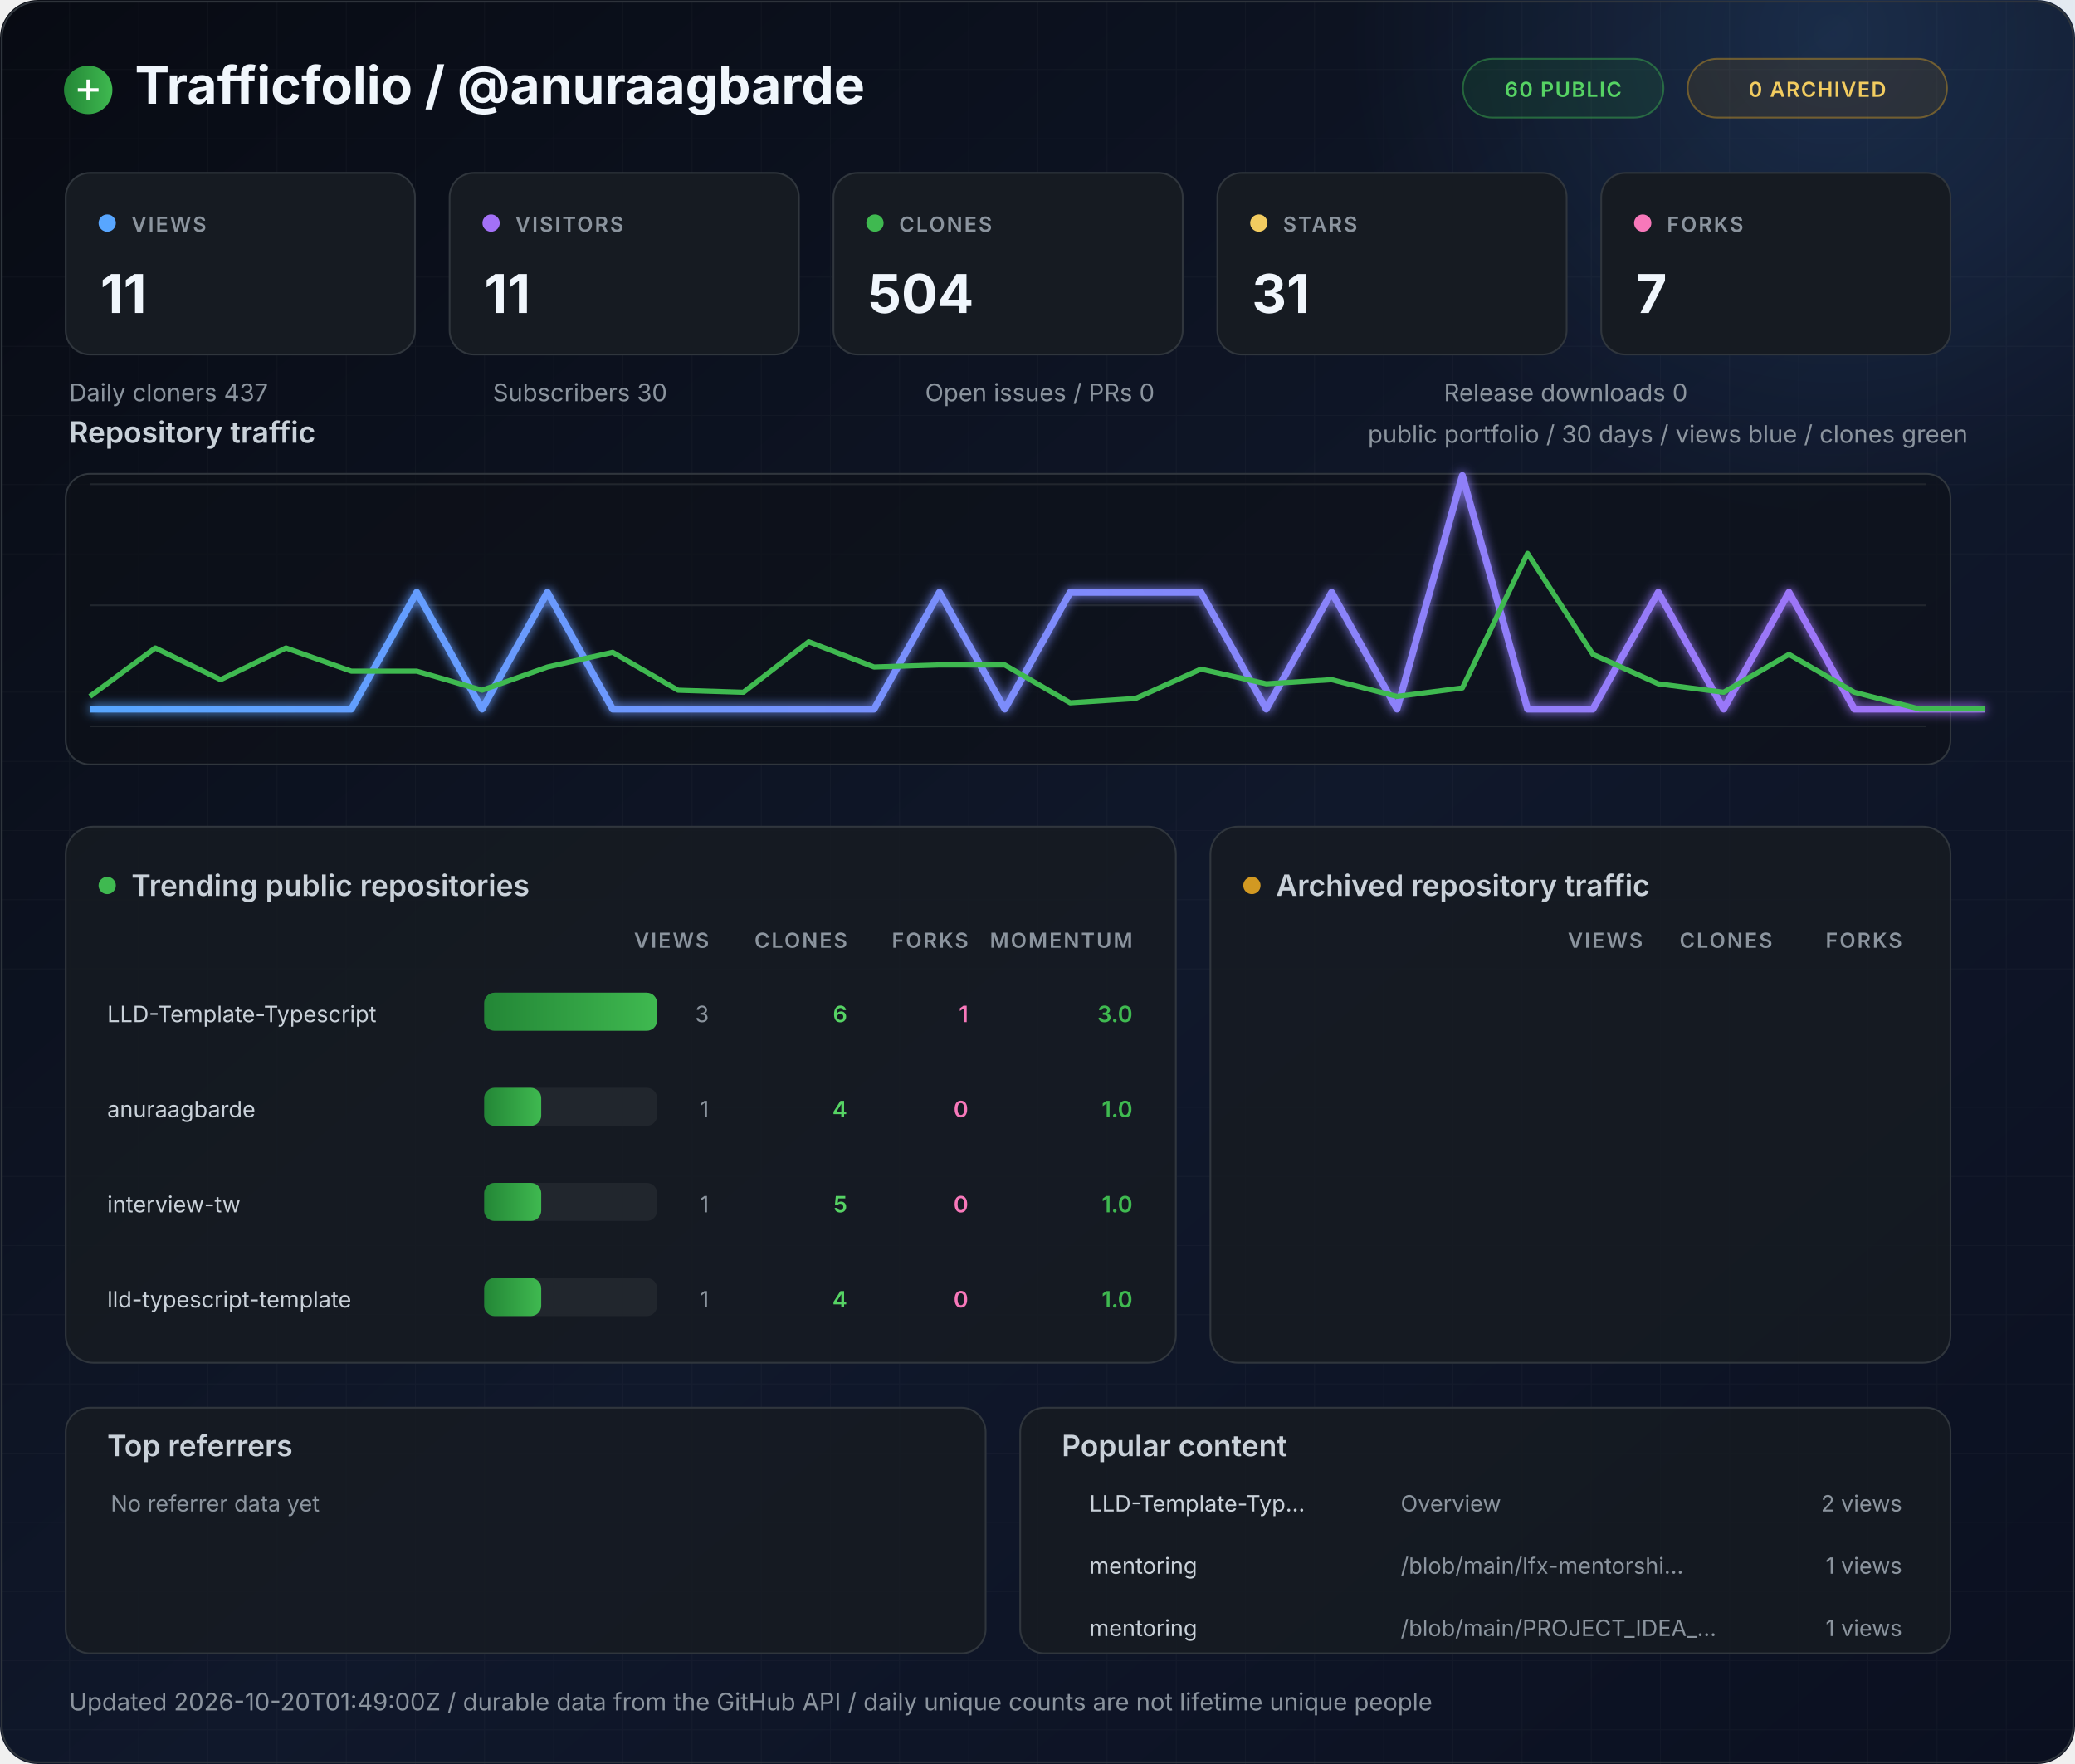
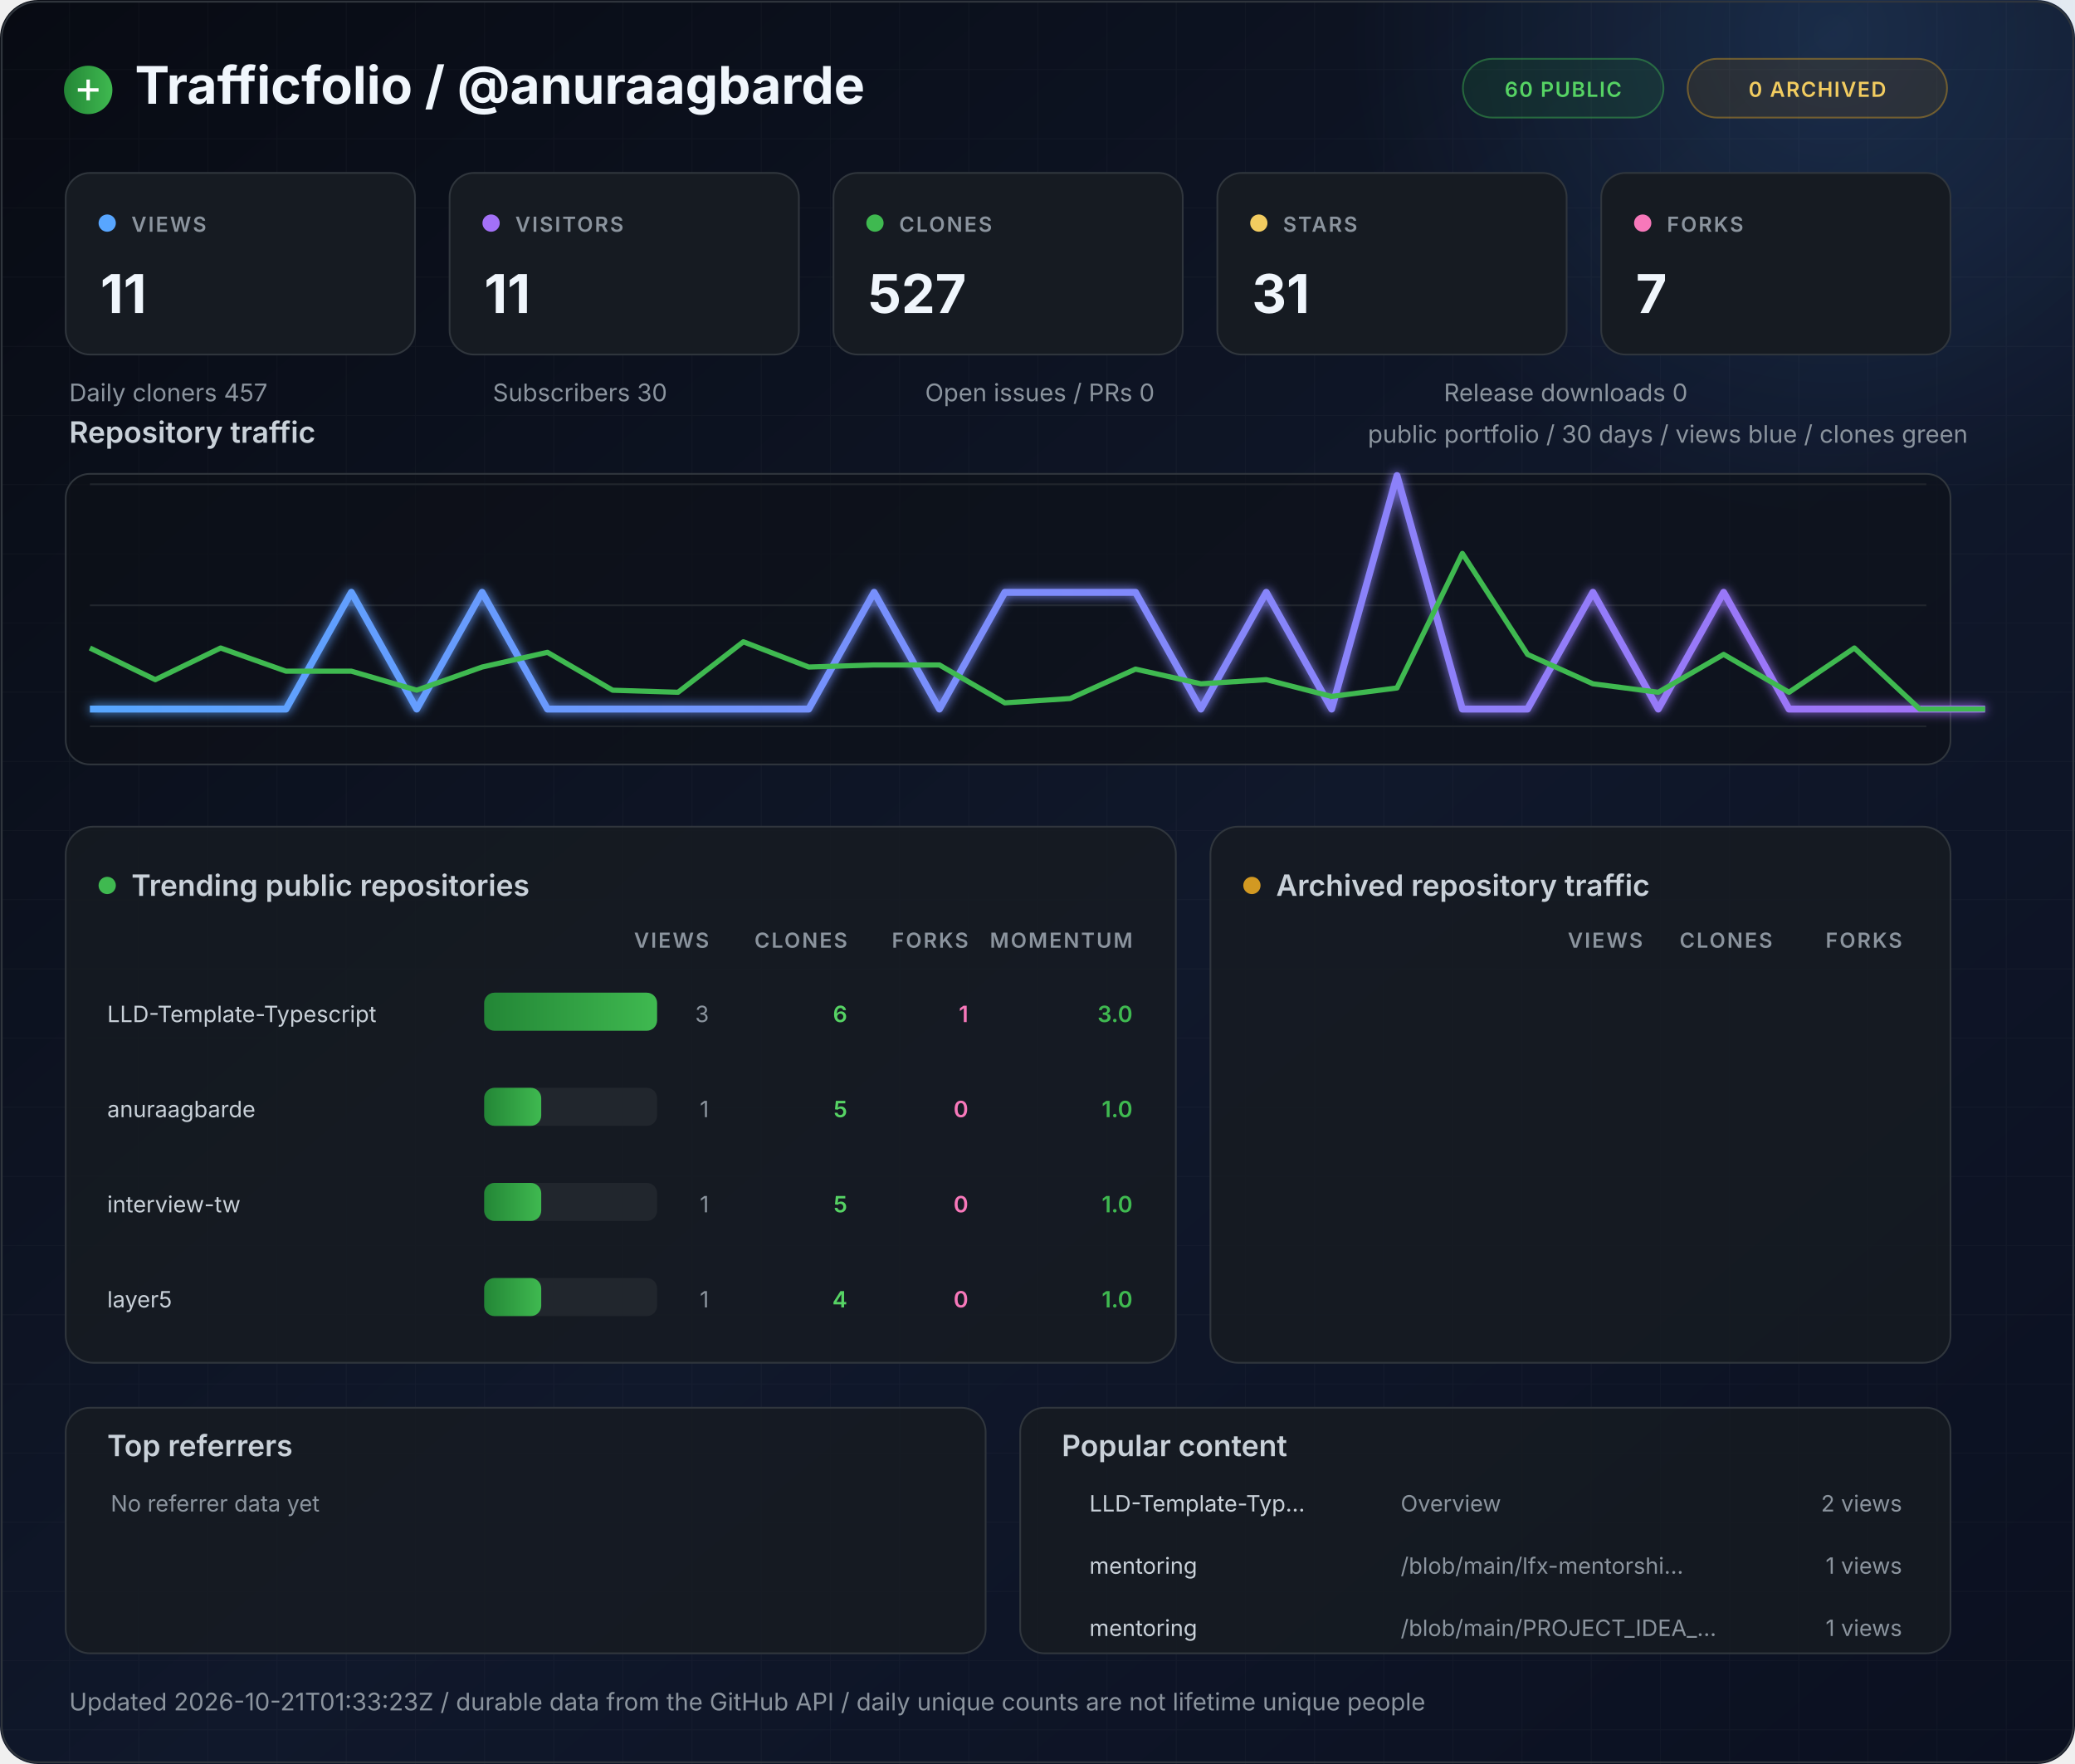
<svg xmlns="http://www.w3.org/2000/svg" width="1200" height="1020" viewBox="0 0 1200 1020" role="img" aria-label="Trafficfolio GitHub analytics dashboard for anuraagbarde">
  <defs>
    <linearGradient id="bg" x1="0" y1="0" x2="1" y2="1">
      <stop stop-color="#080b13" />
      <stop offset=".55" stop-color="#10182b" />
      <stop offset="1" stop-color="#0b1020" />
    </linearGradient>
    <linearGradient id="line" x1="0" y1="0" x2="1" y2="0">
      <stop stop-color="#58a6ff" />
      <stop offset="1" stop-color="#a371f7" />
    </linearGradient>
    <linearGradient id="bar" x1="0" y1="0" x2="1" y2="0">
      <stop stop-color="#238636" />
      <stop offset="1" stop-color="#3fb950" />
    </linearGradient>
    <linearGradient id="archiveBar" x1="0" y1="0" x2="1" y2="0">
      <stop stop-color="#9e6a03" />
      <stop offset="1" stop-color="#f2cc60" />
    </linearGradient>
    <radialGradient id="ambient">
      <stop stop-color="#58a6ff" stop-opacity=".16" />
      <stop offset="1" stop-color="#58a6ff" stop-opacity="0" />
    </radialGradient>
    <pattern id="grid" width="40" height="40" patternUnits="userSpaceOnUse">
      <path d="M40 0H0V40" fill="none" stroke="#ffffff" stroke-opacity=".025" />
    </pattern>
    <filter id="glow">
      <feGaussianBlur stdDeviation="3" result="b" />
      <feMerge>
        <feMergeNode in="b" />
        <feMergeNode in="SourceGraphic" />
      </feMerge>
    </filter>
    <style>
    .title{font:750 30px -apple-system,BlinkMacSystemFont,"Segoe UI",sans-serif;fill:#f0f6fc}
    .subtitle{font:14px -apple-system,BlinkMacSystemFont,"Segoe UI",sans-serif;fill:#8b949e}
    .label{font:600 12px -apple-system,BlinkMacSystemFont,"Segoe UI",sans-serif;fill:#8b949e;letter-spacing:1px}
    .metric{font:700 31px -apple-system,BlinkMacSystemFont,"Segoe UI",sans-serif;fill:#f0f6fc}
    .section{font:600 17px -apple-system,BlinkMacSystemFont,"Segoe UI",sans-serif;fill:#c9d1d9}
    .repo,.value,.trend,.archive,.clone,.fork{font:13px -apple-system,BlinkMacSystemFont,"Segoe UI",sans-serif;fill:#c9d1d9}
    .value{fill:#8b949e} .trend{fill:#3fb950;font-weight:600} .archive{fill:#d29922}
    .clone{fill:#56d364;font-weight:600} .fork{fill:#f778ba;font-weight:600}
    .pill{font:600 12px -apple-system,BlinkMacSystemFont,"Segoe UI",sans-serif;letter-spacing:.7px}
  </style>
  </defs>
  <rect width="1200" height="1020" rx="22" fill="url(#bg)" />
  <rect width="1200" height="1020" rx="22" fill="url(#grid)" />
  <circle cx="1060" cy="20" r="280" fill="url(#ambient)" />
  <rect x="1" y="1" width="1198" height="1018" rx="21" fill="none" stroke="#30363d" />
  <circle cx="51" cy="52" r="14" fill="url(#bar)" />
  <path d="M45 52h12M51 46v12" stroke="#fff" stroke-width="2" />
  <text x="78" y="60" class="title">Trafficfolio / @anuraagbarde</text>
  <rect x="846" y="34" width="116" height="34" rx="17" fill="#238636" fill-opacity=".16" stroke="#3fb950" stroke-opacity=".45" />
  <text x="904" y="56" text-anchor="middle" class="pill" fill="#56d364">60 PUBLIC</text>
  <rect x="976" y="34" width="150" height="34" rx="17" fill="#9e6a03" fill-opacity=".14" stroke="#d29922" stroke-opacity=".45" />
  <text x="1051" y="56" text-anchor="middle" class="pill" fill="#f2cc60">0 ARCHIVED</text>
  <rect x="38" y="100" width="202" height="105" rx="14" fill="#161b22" stroke="#30363d" />
  <circle cx="62" cy="129" r="5" fill="#58a6ff" />
  <text x="76" y="134" class="label">VIEWS</text>
  <text x="58" y="181" class="metric">11</text>
  <rect x="260" y="100" width="202" height="105" rx="14" fill="#161b22" stroke="#30363d" />
  <circle cx="284" cy="129" r="5" fill="#a371f7" />
  <text x="298" y="134" class="label">VISITORS</text>
  <text x="280" y="181" class="metric">11</text>
  <rect x="482" y="100" width="202" height="105" rx="14" fill="#161b22" stroke="#30363d" />
  <circle cx="506" cy="129" r="5" fill="#3fb950" />
  <text x="520" y="134" class="label">CLONES</text>
-   <text x="502" y="181" class="metric">504</text>
+   <text x="502" y="181" class="metric">527</text>
  <rect x="704" y="100" width="202" height="105" rx="14" fill="#161b22" stroke="#30363d" />
  <circle cx="728" cy="129" r="5" fill="#f2cc60" />
  <text x="742" y="134" class="label">STARS</text>
  <text x="724" y="181" class="metric">31</text>
  <rect x="926" y="100" width="202" height="105" rx="14" fill="#161b22" stroke="#30363d" />
  <circle cx="950" cy="129" r="5" fill="#f778ba" />
  <text x="964" y="134" class="label">FORKS</text>
  <text x="946" y="181" class="metric">7</text>
-   <text x="40" y="232" class="subtitle">Daily cloners 437</text>
+   <text x="40" y="232" class="subtitle">Daily cloners 457</text>
  <text x="285" y="232" class="subtitle">Subscribers 30</text>
  <text x="535" y="232" class="subtitle">Open issues / PRs 0</text>
  <text x="835" y="232" class="subtitle">Release downloads 0</text>
  <text x="40" y="256" class="section">Repository traffic</text>
  <text x="1138" y="256" text-anchor="end" class="subtitle">public portfolio / 30 days / views blue / clones green</text>
  <rect x="38" y="274" width="1090" height="168" rx="14" fill="#0d1117" fill-opacity=".62" stroke="#30363d" />
  <line x1="52" y1="420" x2="1114" y2="420" stroke="#21262d" />
  <line x1="52" y1="350" x2="1114" y2="350" stroke="#21262d" />
  <line x1="52" y1="280" x2="1114" y2="280" stroke="#21262d" />
-   <polyline points="52.0,410.0 89.8,410.0 127.6,410.0 165.4,410.0 203.2,410.0 241.0,342.5 278.8,410.0 316.6,342.5 354.3,410.0 392.1,410.0 429.9,410.0 467.7,410.0 505.5,410.0 543.3,342.5 581.1,410.0 618.9,342.5 656.7,342.5 694.5,342.5 732.3,410.0 770.1,342.5 807.9,410.0 845.7,275.0 883.4,410.0 921.2,410.0 959.0,342.5 996.8,410.0 1034.6,342.5 1072.4,410.0 1110.2,410.0 1148.0,410.0" fill="none" stroke="url(#line)" stroke-width="4" stroke-linejoin="round" filter="url(#glow)" />
-   <polyline points="52.0,402.7 89.8,374.7 127.6,393.0 165.4,374.7 203.2,388.1 241.0,388.1 278.8,399.1 316.6,385.7 354.3,377.2 392.1,399.1 429.9,400.3 467.7,371.1 505.5,385.7 543.3,384.5 581.1,384.5 618.9,406.4 656.7,403.9 694.5,386.9 732.3,395.4 770.1,393.0 807.9,402.7 845.7,397.8 883.4,320.0 921.2,378.4 959.0,395.4 996.8,400.3 1034.6,378.4 1072.4,400.3 1110.2,410.0 1148.0,410.0" fill="none" stroke="#3fb950" stroke-width="3" stroke-linejoin="round" />
+   <polyline points="52.0,410.0 89.8,410.0 127.6,410.0 165.4,410.0 203.2,342.5 241.0,410.0 278.8,342.5 316.6,410.0 354.3,410.0 392.1,410.0 429.9,410.0 467.7,410.0 505.5,342.5 543.3,410.0 581.1,342.5 618.9,342.5 656.7,342.5 694.5,410.0 732.3,342.5 770.1,410.0 807.9,275.0 845.7,410.0 883.4,410.0 921.2,342.5 959.0,410.0 996.8,342.5 1034.6,410.0 1072.4,410.0 1110.2,410.0 1148.0,410.0" fill="none" stroke="url(#line)" stroke-width="4" stroke-linejoin="round" filter="url(#glow)" />
+   <polyline points="52.0,374.7 89.8,393.0 127.6,374.7 165.4,388.1 203.2,388.1 241.0,399.1 278.8,385.7 316.6,377.2 354.3,399.1 392.1,400.3 429.9,371.1 467.7,385.7 505.5,384.5 543.3,384.5 581.1,406.4 618.9,403.9 656.7,386.9 694.5,395.4 732.3,393.0 770.1,402.7 807.9,397.8 845.7,320.0 883.4,378.4 921.2,395.4 959.0,400.3 996.8,378.4 1034.6,400.3 1072.4,374.7 1110.2,410.0 1148.0,410.0" fill="none" stroke="#3fb950" stroke-width="3" stroke-linejoin="round" />
  <rect x="38" y="478" width="642" height="310" rx="16" fill="#161b22" fill-opacity=".82" stroke="#30363d" />
  <circle cx="62" cy="512" r="5" fill="#3fb950" />
  <text x="76" y="518" class="section">Trending public repositories</text>
  <text x="410" y="548" text-anchor="end" class="label">VIEWS</text>
  <text x="490" y="548" text-anchor="end" class="label">CLONES</text>
  <text x="560" y="548" text-anchor="end" class="label">FORKS</text>
  <text x="655" y="548" text-anchor="end" class="label">MOMENTUM</text>
  <text x="62" y="591" class="repo">LLD-Template-Typescript</text>
  <rect x="280" y="574" width="100" height="22" rx="6" fill="#21262d" />
  <rect x="280" y="574" width="100" height="22" rx="6" fill="url(#bar)" />
  <text x="410" y="591" text-anchor="end" class="value">3</text>
  <text x="490" y="591" text-anchor="end" class="clone">6</text>
  <text x="560" y="591" text-anchor="end" class="fork">1</text>
  <text x="655" y="591" text-anchor="end" class="trend">3.0</text>
  <text x="62" y="646" class="repo">anuraagbarde</text>
  <rect x="280" y="629" width="100" height="22" rx="6" fill="#21262d" />
  <rect x="280" y="629" width="33" height="22" rx="6" fill="url(#bar)" />
  <text x="410" y="646" text-anchor="end" class="value">1</text>
-   <text x="490" y="646" text-anchor="end" class="clone">4</text>
+   <text x="490" y="646" text-anchor="end" class="clone">5</text>
  <text x="560" y="646" text-anchor="end" class="fork">0</text>
  <text x="655" y="646" text-anchor="end" class="trend">1.0</text>
  <text x="62" y="701" class="repo">interview-tw</text>
  <rect x="280" y="684" width="100" height="22" rx="6" fill="#21262d" />
  <rect x="280" y="684" width="33" height="22" rx="6" fill="url(#bar)" />
  <text x="410" y="701" text-anchor="end" class="value">1</text>
  <text x="490" y="701" text-anchor="end" class="clone">5</text>
  <text x="560" y="701" text-anchor="end" class="fork">0</text>
  <text x="655" y="701" text-anchor="end" class="trend">1.0</text>
-   <text x="62" y="756" class="repo">lld-typescript-template</text>
+   <text x="62" y="756" class="repo">layer5</text>
  <rect x="280" y="739" width="100" height="22" rx="6" fill="#21262d" />
  <rect x="280" y="739" width="33" height="22" rx="6" fill="url(#bar)" />
  <text x="410" y="756" text-anchor="end" class="value">1</text>
  <text x="490" y="756" text-anchor="end" class="clone">4</text>
  <text x="560" y="756" text-anchor="end" class="fork">0</text>
  <text x="655" y="756" text-anchor="end" class="trend">1.0</text>
  <rect x="700" y="478" width="428" height="310" rx="16" fill="#161b22" fill-opacity=".82" stroke="#30363d" />
  <circle cx="724" cy="512" r="5" fill="#d29922" />
  <text x="738" y="518" class="section">Archived repository traffic</text>
  <text x="950" y="548" text-anchor="end" class="label">VIEWS</text>
  <text x="1025" y="548" text-anchor="end" class="label">CLONES</text>
  <text x="1100" y="548" text-anchor="end" class="label">FORKS</text>
  <rect x="38" y="814" width="532" height="142" rx="14" fill="#161b22" fill-opacity=".82" stroke="#30363d" />
  <text x="62" y="842" class="section">Top referrers</text>
  <text x="64" y="874" class="value">No referrer data yet</text>
  <rect x="590" y="814" width="538" height="142" rx="14" fill="#161b22" fill-opacity=".82" stroke="#30363d" />
  <text x="614" y="842" class="section">Popular content</text>
  <text x="630" y="874" class="repo">LLD-Template-Typ...</text>
  <text x="810" y="874" class="value">Overview</text>
  <text x="1100" y="874" text-anchor="end" class="value">2 views</text>
  <text x="630" y="910" class="repo">mentoring</text>
  <text x="810" y="910" class="value">/blob/main/lfx-mentorshi...</text>
  <text x="1100" y="910" text-anchor="end" class="value">1 views</text>
  <text x="630" y="946" class="repo">mentoring</text>
  <text x="810" y="946" class="value">/blob/main/PROJECT_IDEA_...</text>
  <text x="1100" y="946" text-anchor="end" class="value">1 views</text>
-   <text x="40" y="989" class="subtitle">Updated 2026-10-20T01:49:00Z / durable data from the GitHub API / daily unique counts are not lifetime unique people</text>
+   <text x="40" y="989" class="subtitle">Updated 2026-10-21T01:33:23Z / durable data from the GitHub API / daily unique counts are not lifetime unique people</text>
</svg>
